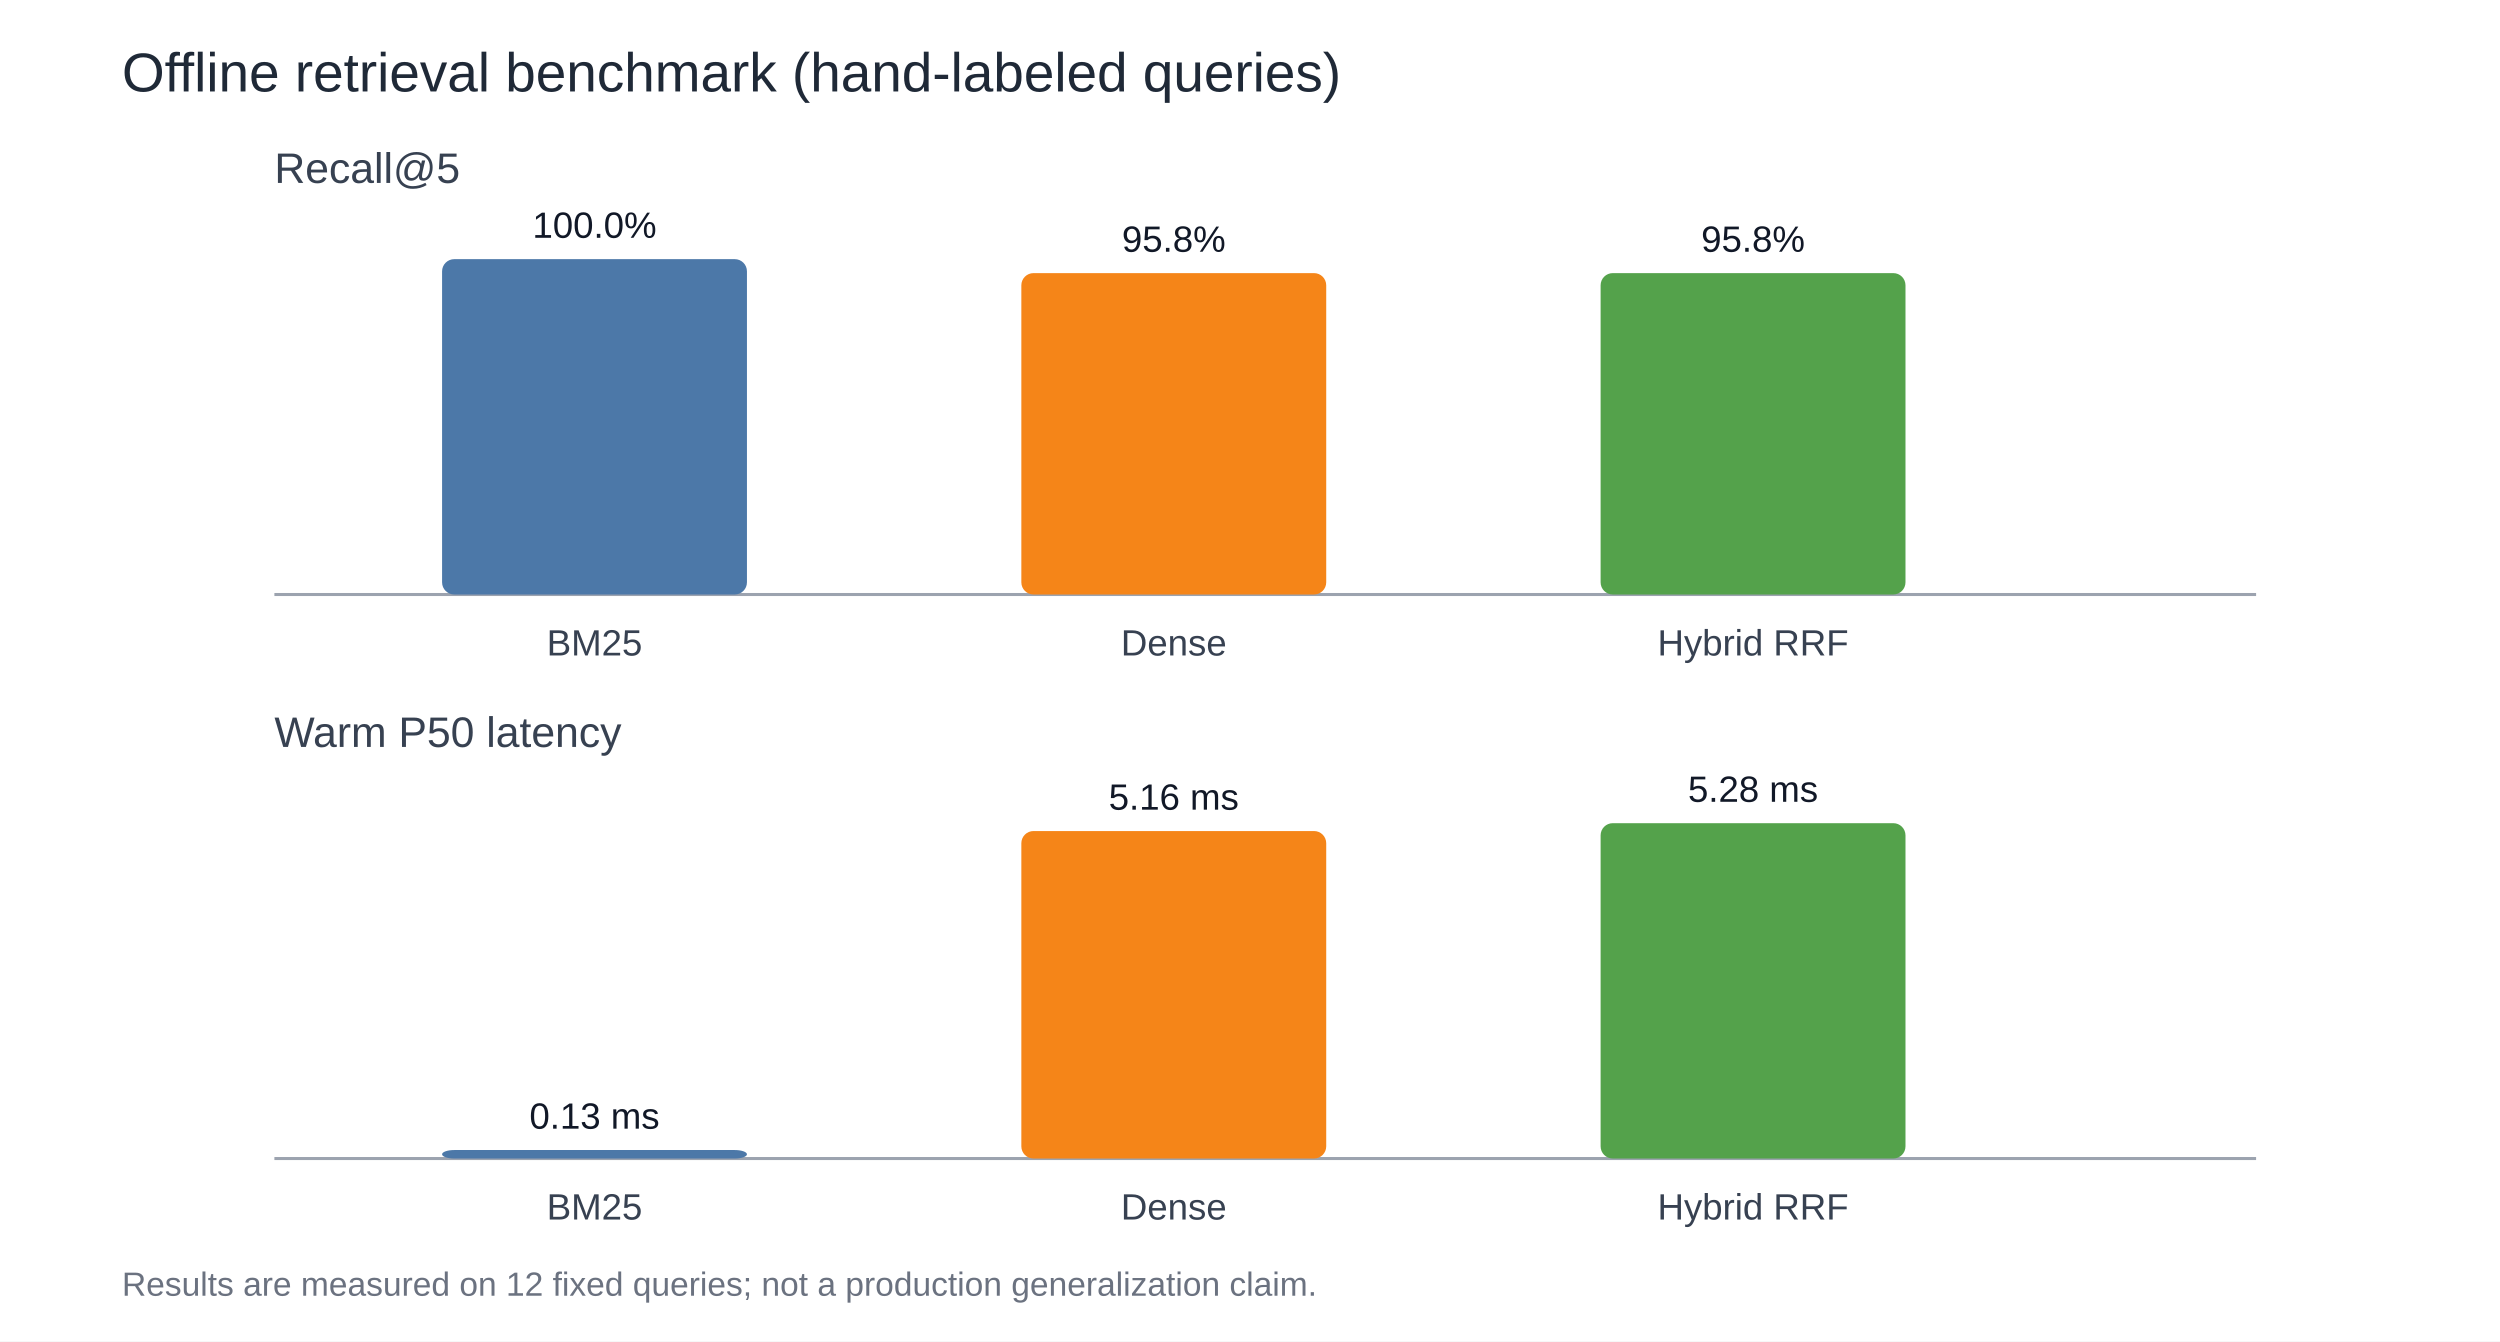
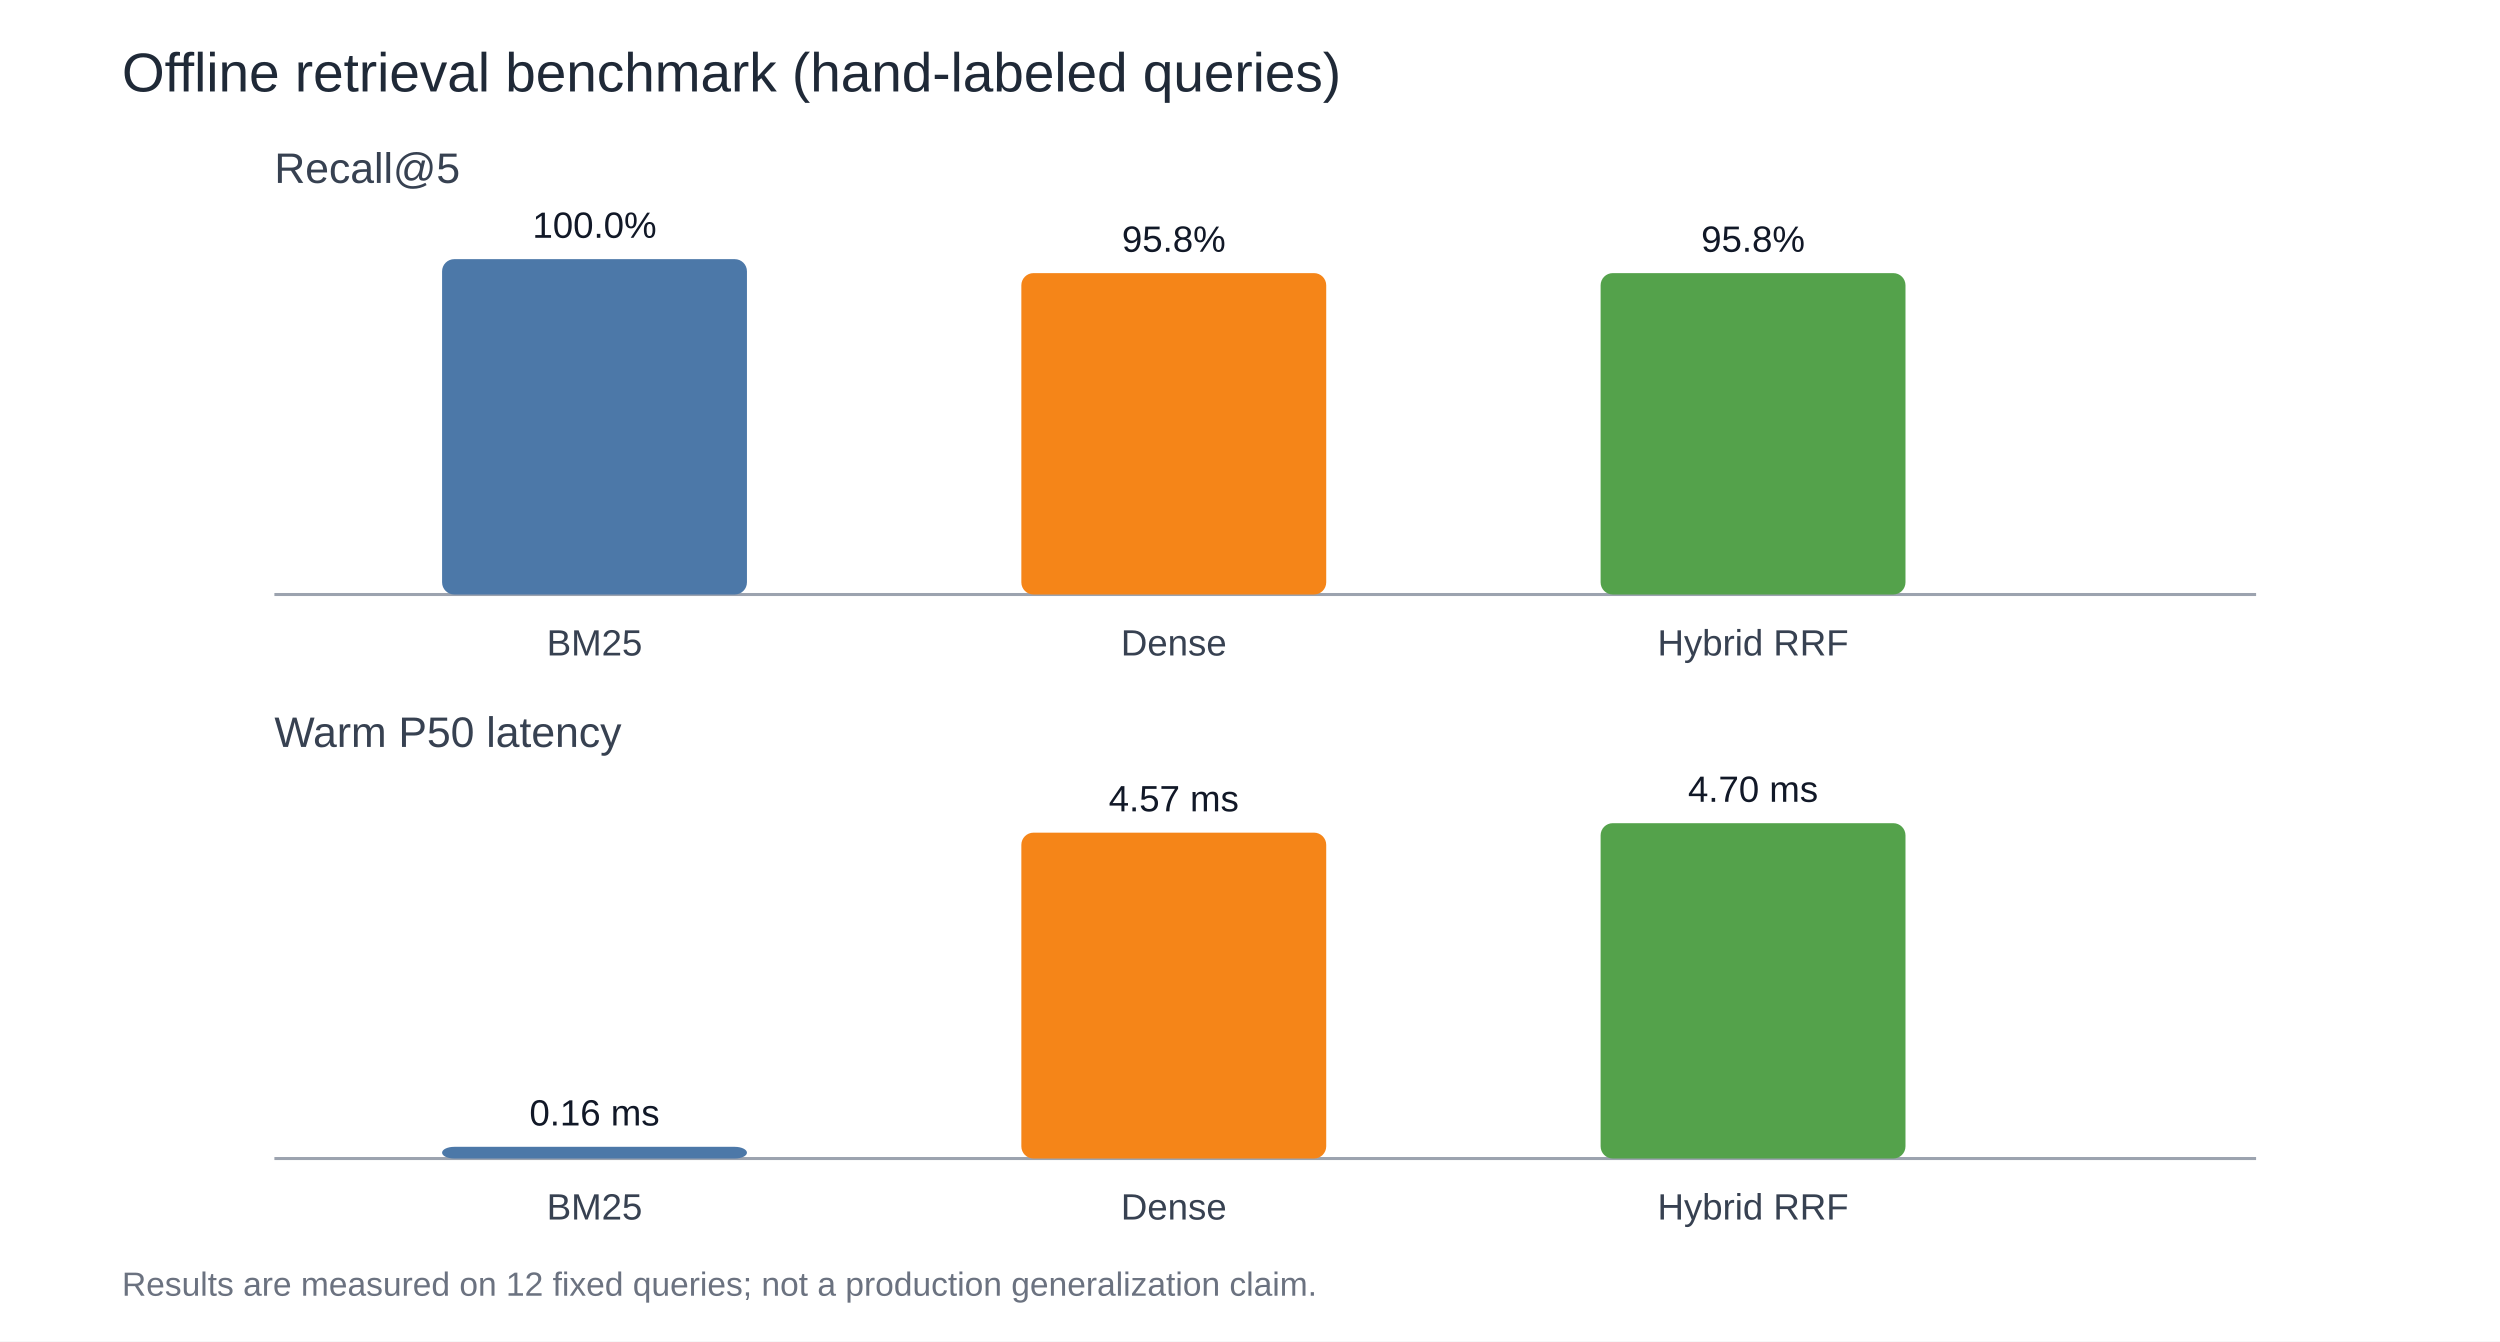
<svg xmlns="http://www.w3.org/2000/svg" width="820" height="440" viewBox="0 0 820 440">
  <rect width="100%" height="100%" fill="#ffffff" />
  <text x="40" y="30" font-family="Arial,sans-serif" font-size="18" fill="#1f2937">Offline retrieval benchmark (hand-labeled queries)</text>
  <text x="90" y="60" font-family="Arial,sans-serif" font-size="14" fill="#374151">Recall@5</text>
  <line x1="90" y1="195" x2="740" y2="195" stroke="#9ca3af" />
  <rect x="145" y="85.00" width="100" height="110.00" fill="#4c78a8" rx="4" />
  <text x="195" y="78.00" text-anchor="middle" font-family="Arial,sans-serif" font-size="12" fill="#111827">100.0%</text>
  <text x="195" y="215" text-anchor="middle" font-family="Arial,sans-serif" font-size="12" fill="#374151">BM25</text>
  <rect x="335" y="89.58" width="100" height="105.42" fill="#f58518" rx="4" />
  <text x="385" y="82.58" text-anchor="middle" font-family="Arial,sans-serif" font-size="12" fill="#111827">95.8%</text>
  <text x="385" y="215" text-anchor="middle" font-family="Arial,sans-serif" font-size="12" fill="#374151">Dense</text>
  <rect x="525" y="89.58" width="100" height="105.42" fill="#54a24b" rx="4" />
  <text x="575" y="82.58" text-anchor="middle" font-family="Arial,sans-serif" font-size="12" fill="#111827">95.8%</text>
  <text x="575" y="215" text-anchor="middle" font-family="Arial,sans-serif" font-size="12" fill="#374151">Hybrid RRF</text>
  <text x="90" y="245" font-family="Arial,sans-serif" font-size="14" fill="#374151">Warm P50 latency</text>
  <line x1="90" y1="380" x2="740" y2="380" stroke="#9ca3af" />
-   <rect x="145" y="377.21" width="100" height="2.79" fill="#4c78a8" rx="4" />
-   <text x="195" y="370.21" text-anchor="middle" font-family="Arial,sans-serif" font-size="12" fill="#111827">0.13 ms</text>
+   <rect x="145" y="376.16" width="100" height="3.84" fill="#4c78a8" rx="4" />
+   <text x="195" y="369.16" text-anchor="middle" font-family="Arial,sans-serif" font-size="12" fill="#111827">0.16 ms</text>
  <text x="195" y="400" text-anchor="middle" font-family="Arial,sans-serif" font-size="12" fill="#374151">BM25</text>
-   <rect x="335" y="272.58" width="100" height="107.42" fill="#f58518" rx="4" />
-   <text x="385" y="265.58" text-anchor="middle" font-family="Arial,sans-serif" font-size="12" fill="#111827">5.16 ms</text>
+   <rect x="335" y="273.11" width="100" height="106.89" fill="#f58518" rx="4" />
+   <text x="385" y="266.11" text-anchor="middle" font-family="Arial,sans-serif" font-size="12" fill="#111827">4.57 ms</text>
  <text x="385" y="400" text-anchor="middle" font-family="Arial,sans-serif" font-size="12" fill="#374151">Dense</text>
  <rect x="525" y="270.00" width="100" height="110.00" fill="#54a24b" rx="4" />
-   <text x="575" y="263.00" text-anchor="middle" font-family="Arial,sans-serif" font-size="12" fill="#111827">5.28 ms</text>
+   <text x="575" y="263.00" text-anchor="middle" font-family="Arial,sans-serif" font-size="12" fill="#111827">4.70 ms</text>
  <text x="575" y="400" text-anchor="middle" font-family="Arial,sans-serif" font-size="12" fill="#374151">Hybrid RRF</text>
  <text x="40" y="425" font-family="Arial,sans-serif" font-size="11" fill="#6b7280">Results are measured on 12 fixed queries; not a production generalization claim.</text>
</svg>
